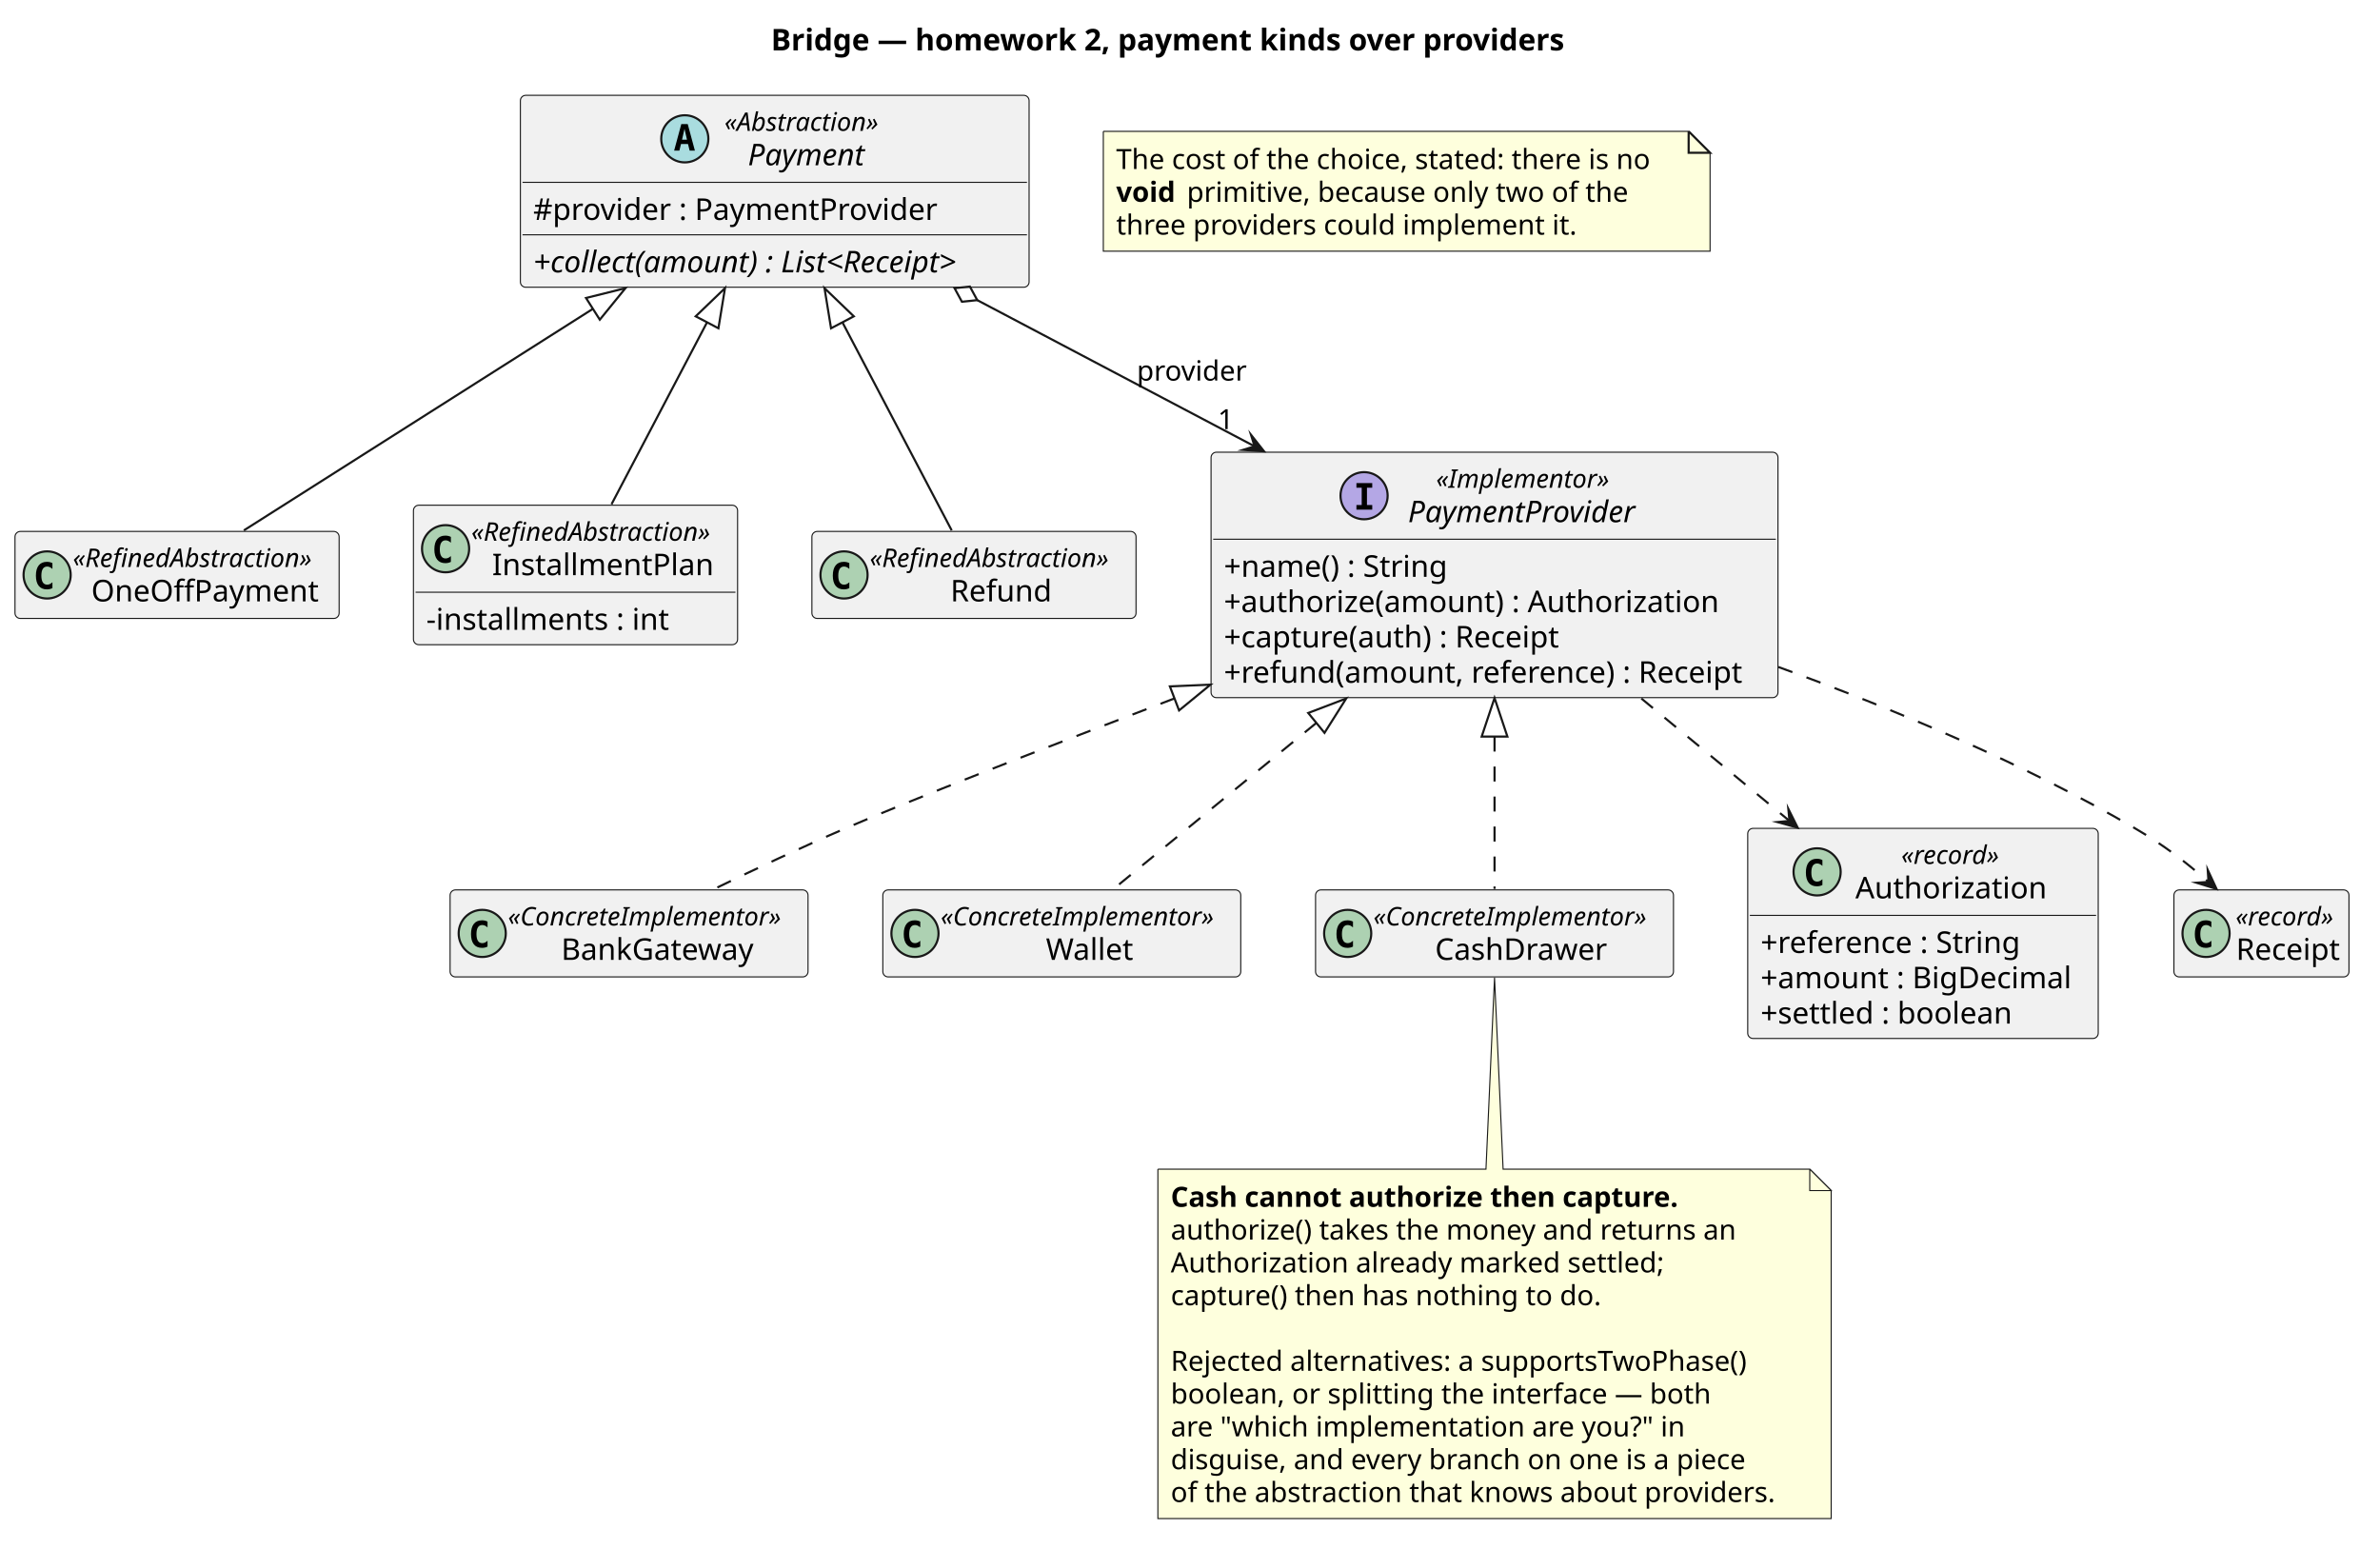
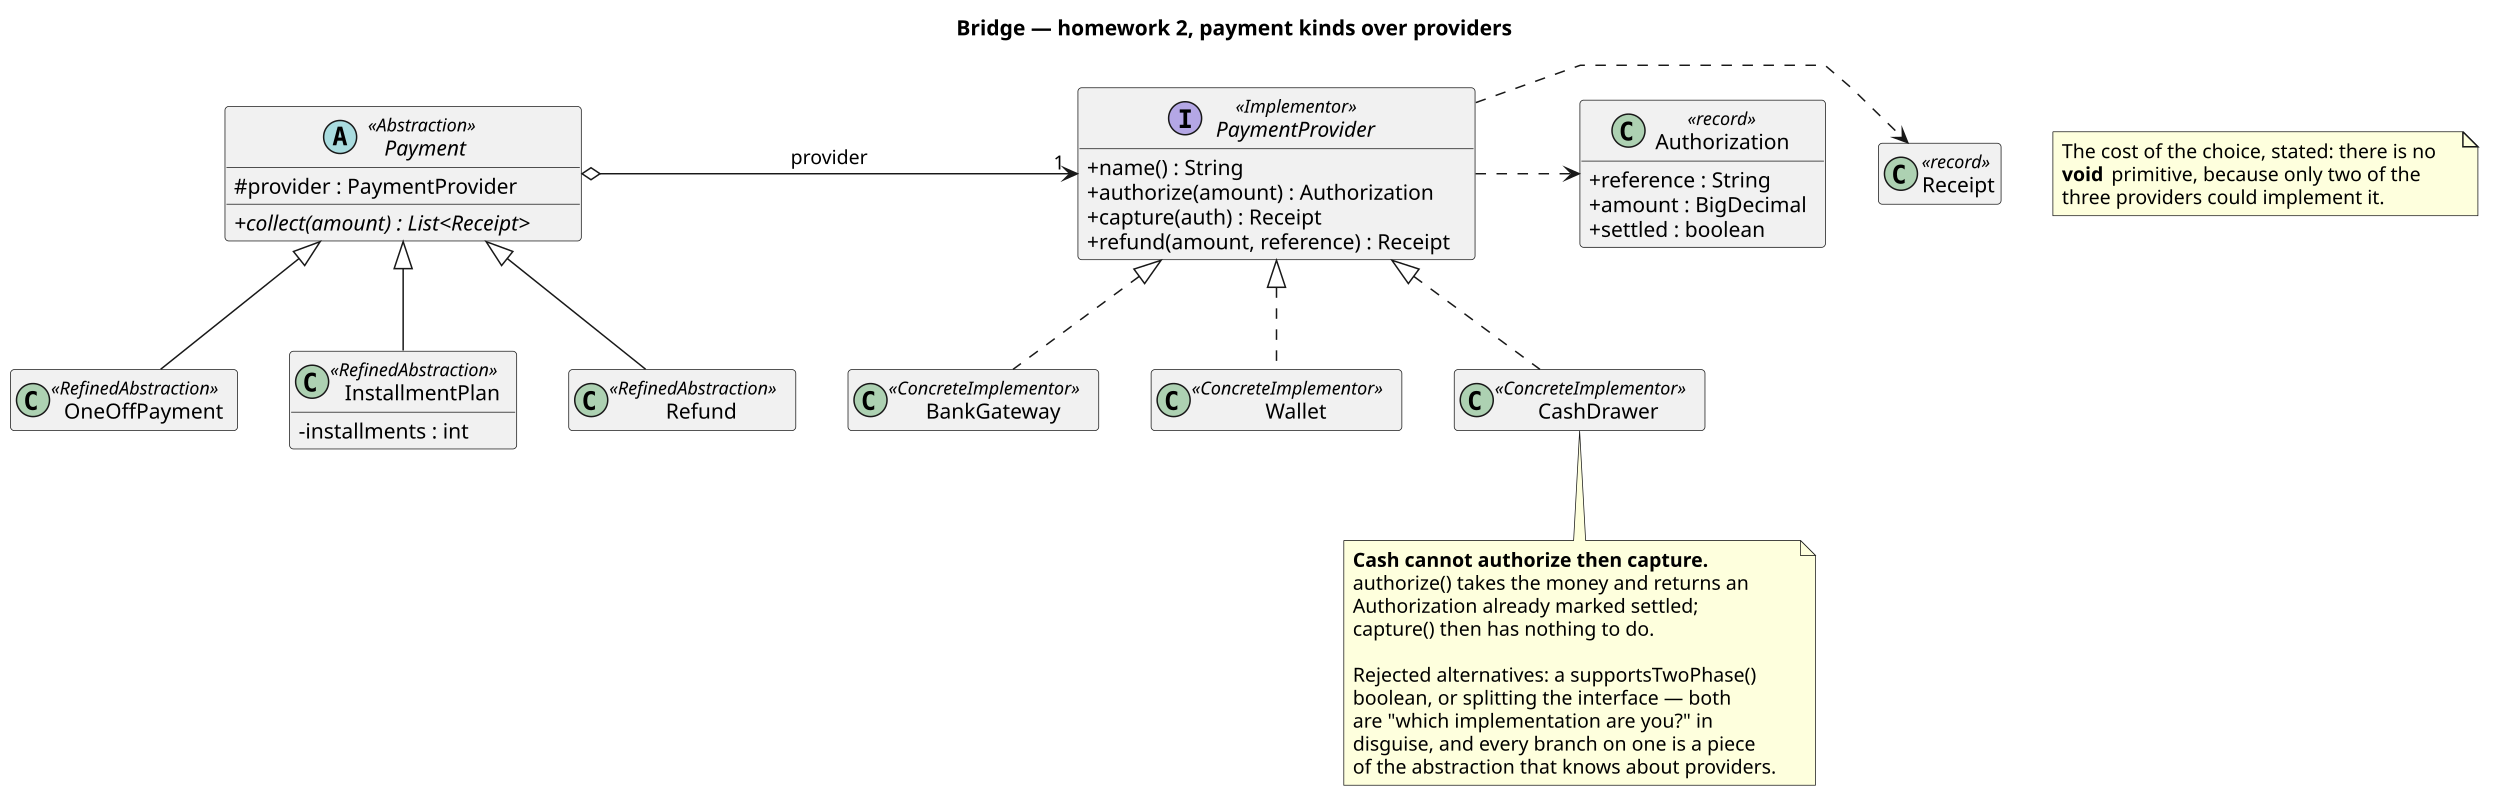
- <svg xmlns="http://www.w3.org/2000/svg" contentStyleType="text/css" data-diagram-type="CLASS" height="723px" preserveAspectRatio="none" style="width:1111px;height:723px;background:#FFFFFF;" version="1.1" viewBox="0 0 1111 723" width="1111px" zoomAndPan="magnify">
+ <svg xmlns="http://www.w3.org/2000/svg" contentStyleType="text/css" data-diagram-type="CLASS" height="538px" preserveAspectRatio="none" style="width:1666px;height:538px;background:#FFFFFF;" version="1.1" viewBox="0 0 1666 538" width="1666px" zoomAndPan="magnify">
  <defs />
  <g>
-     <g class="title" data-source-line="3">
-       <text fill="#000000" font-family="sans-serif" font-size="14" font-weight="700" lengthAdjust="spacing" textLength="384.733" x="359.892" y="23.535">Bridge — homework 2, payment kinds over providers</text>
+     <g class="title" data-source-line="4">
+       <text fill="#000000" font-family="sans-serif" font-size="14" font-weight="700" lengthAdjust="spacing" textLength="384.733" x="637.27" y="23.535">Bridge — homework 2, payment kinds over providers</text>
    </g>
-     <g class="entity" data-qualified-name="Payment" data-source-line="6" id="ent0001">
-       <rect fill="#F1F1F1" height="89.598" rx="2.5" ry="2.5" style="stroke:#181818;stroke-width:0.5;" width="237.47" x="242.92" y="44.488" />
-       <ellipse cx="319.67" cy="64.799" fill="#A9DCDF" rx="11" ry="11" style="stroke:#181818;stroke-width:1;" />
-       <path d="M319.533,60.147 L318.379,65.219 L320.695,65.219 Z M318.039,57.906 L321.035,57.906 L324.38,70.299 L321.932,70.299 L321.168,67.236 L317.889,67.236 L317.142,70.299 L314.693,70.299 Z " fill="#000000" />
-       <text fill="#000000" font-family="sans-serif" font-size="12" font-style="italic" lengthAdjust="spacing" textLength="79.471" x="338.17" y="61.09">«Abstraction»</text>
-       <text fill="#000000" font-family="sans-serif" font-size="14" font-style="italic" lengthAdjust="spacing" textLength="57.579" x="349.115" y="77.156">Payment</text>
-       <line style="stroke:#181818;stroke-width:0.5;" x1="243.92" x2="479.39" y1="85.109" y2="85.109" />
-       <text fill="#000000" font-family="sans-serif" font-size="14" lengthAdjust="spacing" textLength="192.192" x="248.92" y="102.644">#provider : PaymentProvider</text>
-       <line style="stroke:#181818;stroke-width:0.5;" x1="243.92" x2="479.39" y1="109.598" y2="109.598" />
-       <text fill="#000000" font-family="sans-serif" font-size="14" font-style="italic" lengthAdjust="spacing" textLength="225.47" x="248.92" y="127.133">+collect(amount) : List&lt;Receipt&gt;</text>
+     <g class="entity" data-qualified-name="Payment" data-source-line="7" id="ent0001">
+       <rect fill="#F1F1F1" height="89.598" rx="2.5" ry="2.5" style="stroke:#181818;stroke-width:0.5;" width="237.47" x="149.92" y="70.978" />
+       <ellipse cx="226.669" cy="91.289" fill="#A9DCDF" rx="11" ry="11" style="stroke:#181818;stroke-width:1;" />
+       <path d="M226.533,86.637 L225.379,91.709 L227.695,91.709 Z M225.039,84.396 L228.035,84.396 L231.38,96.789 L228.932,96.789 L228.168,93.726 L224.889,93.726 L224.142,96.789 L221.693,96.789 Z " fill="#000000" />
+       <text fill="#000000" font-family="sans-serif" font-size="12" font-style="italic" lengthAdjust="spacing" textLength="79.471" x="245.169" y="87.58">«Abstraction»</text>
+       <text fill="#000000" font-family="sans-serif" font-size="14" font-style="italic" lengthAdjust="spacing" textLength="57.579" x="256.115" y="103.646">Payment</text>
+       <line style="stroke:#181818;stroke-width:0.5;" x1="150.92" x2="386.39" y1="111.599" y2="111.599" />
+       <text fill="#000000" font-family="sans-serif" font-size="14" lengthAdjust="spacing" textLength="192.192" x="155.92" y="129.135">#provider : PaymentProvider</text>
+       <line style="stroke:#181818;stroke-width:0.5;" x1="150.92" x2="386.39" y1="136.088" y2="136.088" />
+       <text fill="#000000" font-family="sans-serif" font-size="14" font-style="italic" lengthAdjust="spacing" textLength="225.47" x="155.92" y="153.623">+collect(amount) : List&lt;Receipt&gt;</text>
    </g>
-     <g class="entity" data-qualified-name="OneOffPayment" data-source-line="11" id="ent0002">
-       <rect fill="#F1F1F1" height="40.621" rx="2.5" ry="2.5" style="stroke:#181818;stroke-width:0.5;" width="151.31" x="7" y="248.058" />
-       <ellipse cx="22" cy="268.369" fill="#ADD1B2" rx="11" ry="11" style="stroke:#181818;stroke-width:1;" />
-       <path d="M24.473,274.512 Q23.892,274.811 23.253,274.96 Q22.614,275.11 21.908,275.11 Q19.401,275.11 18.081,273.458 Q16.762,271.806 16.762,268.685 Q16.762,265.555 18.081,263.904 Q19.401,262.252 21.908,262.252 Q22.614,262.252 23.261,262.401 Q23.909,262.55 24.473,262.849 L24.473,265.572 Q23.842,264.991 23.249,264.721 Q22.655,264.451 22.024,264.451 Q20.68,264.451 19.995,265.518 Q19.31,266.585 19.31,268.685 Q19.31,270.776 19.995,271.843 Q20.68,272.91 22.024,272.91 Q22.655,272.91 23.249,272.64 Q23.842,272.37 24.473,271.789 Z " fill="#000000" />
-       <text fill="#000000" font-family="sans-serif" font-size="12" font-style="italic" lengthAdjust="spacing" textLength="123.311" x="34" y="264.66">«RefinedAbstraction»</text>
-       <text fill="#000000" font-family="sans-serif" font-size="14" lengthAdjust="spacing" textLength="106.114" x="42.598" y="280.726">OneOffPayment</text>
+     <g class="entity" data-qualified-name="OneOffPayment" data-source-line="12" id="ent0002">
+       <rect fill="#F1F1F1" height="40.621" rx="2.5" ry="2.5" style="stroke:#181818;stroke-width:0.5;" width="151.31" x="7" y="246.308" />
+       <ellipse cx="22" cy="266.619" fill="#ADD1B2" rx="11" ry="11" style="stroke:#181818;stroke-width:1;" />
+       <path d="M24.473,272.762 Q23.892,273.061 23.253,273.21 Q22.614,273.36 21.908,273.36 Q19.401,273.36 18.081,271.708 Q16.762,270.056 16.762,266.935 Q16.762,263.805 18.081,262.154 Q19.401,260.502 21.908,260.502 Q22.614,260.502 23.261,260.651 Q23.909,260.8 24.473,261.099 L24.473,263.822 Q23.842,263.241 23.249,262.971 Q22.655,262.701 22.024,262.701 Q20.68,262.701 19.995,263.768 Q19.31,264.835 19.31,266.935 Q19.31,269.026 19.995,270.093 Q20.68,271.16 22.024,271.16 Q22.655,271.16 23.249,270.89 Q23.842,270.62 24.473,270.039 Z " fill="#000000" />
+       <text fill="#000000" font-family="sans-serif" font-size="12" font-style="italic" lengthAdjust="spacing" textLength="123.311" x="34" y="262.91">«RefinedAbstraction»</text>
+       <text fill="#000000" font-family="sans-serif" font-size="14" lengthAdjust="spacing" textLength="106.114" x="42.598" y="278.976">OneOffPayment</text>
    </g>
-     <g class="entity" data-qualified-name="InstallmentPlan" data-source-line="12" id="ent0003">
-       <rect fill="#F1F1F1" height="65.109" rx="2.5" ry="2.5" style="stroke:#181818;stroke-width:0.5;" width="151.31" x="193" y="235.818" />
-       <ellipse cx="208" cy="256.129" fill="#ADD1B2" rx="11" ry="11" style="stroke:#181818;stroke-width:1;" />
-       <path d="M210.473,262.272 Q209.892,262.571 209.253,262.72 Q208.614,262.87 207.908,262.87 Q205.401,262.87 204.082,261.218 Q202.762,259.566 202.762,256.445 Q202.762,253.315 204.082,251.663 Q205.401,250.012 207.908,250.012 Q208.614,250.012 209.261,250.161 Q209.909,250.31 210.473,250.609 L210.473,253.332 Q209.842,252.751 209.249,252.481 Q208.655,252.211 208.024,252.211 Q206.68,252.211 205.995,253.278 Q205.31,254.345 205.31,256.445 Q205.31,258.536 205.995,259.603 Q206.68,260.67 208.024,260.67 Q208.655,260.67 209.249,260.4 Q209.842,260.13 210.473,259.549 Z " fill="#000000" />
-       <text fill="#000000" font-family="sans-serif" font-size="12" font-style="italic" lengthAdjust="spacing" textLength="123.311" x="220" y="252.42">«RefinedAbstraction»</text>
-       <text fill="#000000" font-family="sans-serif" font-size="14" lengthAdjust="spacing" textLength="103.92" x="229.695" y="268.486">InstallmentPlan</text>
-       <line style="stroke:#181818;stroke-width:0.5;" x1="194" x2="343.31" y1="276.439" y2="276.439" />
-       <text fill="#000000" font-family="sans-serif" font-size="14" lengthAdjust="spacing" textLength="122.227" x="199" y="293.974">-installments : int</text>
+     <g class="entity" data-qualified-name="InstallmentPlan" data-source-line="13" id="ent0003">
+       <rect fill="#F1F1F1" height="65.109" rx="2.5" ry="2.5" style="stroke:#181818;stroke-width:0.5;" width="151.31" x="193" y="234.068" />
+       <ellipse cx="208" cy="254.379" fill="#ADD1B2" rx="11" ry="11" style="stroke:#181818;stroke-width:1;" />
+       <path d="M210.473,260.522 Q209.892,260.821 209.253,260.97 Q208.614,261.12 207.908,261.12 Q205.401,261.12 204.082,259.468 Q202.762,257.816 202.762,254.695 Q202.762,251.565 204.082,249.913 Q205.401,248.262 207.908,248.262 Q208.614,248.262 209.261,248.411 Q209.909,248.56 210.473,248.859 L210.473,251.582 Q209.842,251.001 209.249,250.731 Q208.655,250.461 208.024,250.461 Q206.68,250.461 205.995,251.528 Q205.31,252.595 205.31,254.695 Q205.31,256.786 205.995,257.853 Q206.68,258.92 208.024,258.92 Q208.655,258.92 209.249,258.65 Q209.842,258.38 210.473,257.799 Z " fill="#000000" />
+       <text fill="#000000" font-family="sans-serif" font-size="12" font-style="italic" lengthAdjust="spacing" textLength="123.311" x="220" y="250.67">«RefinedAbstraction»</text>
+       <text fill="#000000" font-family="sans-serif" font-size="14" lengthAdjust="spacing" textLength="103.92" x="229.695" y="266.736">InstallmentPlan</text>
+       <line style="stroke:#181818;stroke-width:0.5;" x1="194" x2="343.31" y1="274.689" y2="274.689" />
+       <text fill="#000000" font-family="sans-serif" font-size="14" lengthAdjust="spacing" textLength="122.227" x="199" y="292.224">-installments : int</text>
    </g>
-     <g class="entity" data-qualified-name="Refund" data-source-line="15" id="ent0004">
-       <rect fill="#F1F1F1" height="40.621" rx="2.5" ry="2.5" style="stroke:#181818;stroke-width:0.5;" width="151.31" x="379" y="248.058" />
-       <ellipse cx="394" cy="268.369" fill="#ADD1B2" rx="11" ry="11" style="stroke:#181818;stroke-width:1;" />
-       <path d="M396.473,274.512 Q395.892,274.811 395.253,274.96 Q394.614,275.11 393.908,275.11 Q391.401,275.11 390.082,273.458 Q388.762,271.806 388.762,268.685 Q388.762,265.555 390.082,263.904 Q391.401,262.252 393.908,262.252 Q394.614,262.252 395.261,262.401 Q395.909,262.55 396.473,262.849 L396.473,265.572 Q395.842,264.991 395.249,264.721 Q394.655,264.451 394.024,264.451 Q392.68,264.451 391.995,265.518 Q391.31,266.585 391.31,268.685 Q391.31,270.776 391.995,271.843 Q392.68,272.91 394.024,272.91 Q394.655,272.91 395.249,272.64 Q395.842,272.37 396.473,271.789 Z " fill="#000000" />
-       <text fill="#000000" font-family="sans-serif" font-size="12" font-style="italic" lengthAdjust="spacing" textLength="123.311" x="406" y="264.66">«RefinedAbstraction»</text>
-       <text fill="#000000" font-family="sans-serif" font-size="14" lengthAdjust="spacing" textLength="47.988" x="443.661" y="280.726">Refund</text>
+     <g class="entity" data-qualified-name="Refund" data-source-line="16" id="ent0004">
+       <rect fill="#F1F1F1" height="40.621" rx="2.5" ry="2.5" style="stroke:#181818;stroke-width:0.5;" width="151.31" x="379" y="246.308" />
+       <ellipse cx="394" cy="266.619" fill="#ADD1B2" rx="11" ry="11" style="stroke:#181818;stroke-width:1;" />
+       <path d="M396.473,272.762 Q395.892,273.061 395.253,273.21 Q394.614,273.36 393.908,273.36 Q391.401,273.36 390.082,271.708 Q388.762,270.056 388.762,266.935 Q388.762,263.805 390.082,262.154 Q391.401,260.502 393.908,260.502 Q394.614,260.502 395.261,260.651 Q395.909,260.8 396.473,261.099 L396.473,263.822 Q395.842,263.241 395.249,262.971 Q394.655,262.701 394.024,262.701 Q392.68,262.701 391.995,263.768 Q391.31,264.835 391.31,266.935 Q391.31,269.026 391.995,270.093 Q392.68,271.16 394.024,271.16 Q394.655,271.16 395.249,270.89 Q395.842,270.62 396.473,270.039 Z " fill="#000000" />
+       <text fill="#000000" font-family="sans-serif" font-size="12" font-style="italic" lengthAdjust="spacing" textLength="123.311" x="406" y="262.91">«RefinedAbstraction»</text>
+       <text fill="#000000" font-family="sans-serif" font-size="14" lengthAdjust="spacing" textLength="47.988" x="443.661" y="278.976">Refund</text>
    </g>
-     <g class="entity" data-qualified-name="PaymentProvider" data-source-line="17" id="ent0005">
-       <rect fill="#F1F1F1" height="114.574" rx="2.5" ry="2.5" style="stroke:#181818;stroke-width:0.5;" width="264.643" x="565.33" y="211.078" />
-       <ellipse cx="636.762" cy="231.389" fill="#B4A7E5" rx="11" ry="11" style="stroke:#181818;stroke-width:1;" />
-       <path d="M633.19,227.654 L633.19,225.496 L640.569,225.496 L640.569,227.654 L638.104,227.654 L638.104,235.731 L640.569,235.731 L640.569,237.889 L633.19,237.889 L633.19,235.731 L635.655,235.731 L635.655,227.654 Z " fill="#000000" />
-       <text fill="#000000" font-family="sans-serif" font-size="12" font-style="italic" lengthAdjust="spacing" textLength="87.047" x="670.378" y="227.68">«Implementor»</text>
-       <text fill="#000000" font-family="sans-serif" font-size="14" font-style="italic" lengthAdjust="spacing" textLength="113.278" x="657.262" y="243.746">PaymentProvider</text>
-       <line style="stroke:#181818;stroke-width:0.5;" x1="566.33" x2="828.973" y1="251.699" y2="251.699" />
-       <text fill="#000000" font-family="sans-serif" font-size="14" lengthAdjust="spacing" textLength="110.783" x="571.33" y="269.235">+name() : String</text>
-       <text fill="#000000" font-family="sans-serif" font-size="14" lengthAdjust="spacing" textLength="243.059" x="571.33" y="285.723">+authorize(amount) : Authorization</text>
-       <text fill="#000000" font-family="sans-serif" font-size="14" lengthAdjust="spacing" textLength="164.753" x="571.33" y="302.211">+capture(auth) : Receipt</text>
-       <text fill="#000000" font-family="sans-serif" font-size="14" lengthAdjust="spacing" textLength="252.643" x="571.33" y="318.699">+refund(amount, reference) : Receipt</text>
+     <g class="entity" data-qualified-name="PaymentProvider" data-source-line="18" id="ent0005">
+       <rect fill="#F1F1F1" height="114.574" rx="2.5" ry="2.5" style="stroke:#181818;stroke-width:0.5;" width="264.643" x="718.33" y="58.488" />
+       <ellipse cx="789.762" cy="78.799" fill="#B4A7E5" rx="11" ry="11" style="stroke:#181818;stroke-width:1;" />
+       <path d="M786.19,75.064 L786.19,72.906 L793.569,72.906 L793.569,75.064 L791.104,75.064 L791.104,83.141 L793.569,83.141 L793.569,85.299 L786.19,85.299 L786.19,83.141 L788.655,83.141 L788.655,75.064 Z " fill="#000000" />
+       <text fill="#000000" font-family="sans-serif" font-size="12" font-style="italic" lengthAdjust="spacing" textLength="87.047" x="823.378" y="75.09">«Implementor»</text>
+       <text fill="#000000" font-family="sans-serif" font-size="14" font-style="italic" lengthAdjust="spacing" textLength="113.278" x="810.262" y="91.156">PaymentProvider</text>
+       <line style="stroke:#181818;stroke-width:0.5;" x1="719.33" x2="981.973" y1="99.109" y2="99.109" />
+       <text fill="#000000" font-family="sans-serif" font-size="14" lengthAdjust="spacing" textLength="110.783" x="724.33" y="116.644">+name() : String</text>
+       <text fill="#000000" font-family="sans-serif" font-size="14" lengthAdjust="spacing" textLength="243.059" x="724.33" y="133.133">+authorize(amount) : Authorization</text>
+       <text fill="#000000" font-family="sans-serif" font-size="14" lengthAdjust="spacing" textLength="164.753" x="724.33" y="149.621">+capture(auth) : Receipt</text>
+       <text fill="#000000" font-family="sans-serif" font-size="14" lengthAdjust="spacing" textLength="252.643" x="724.33" y="166.109">+refund(amount, reference) : Receipt</text>
    </g>
-     <g class="entity" data-qualified-name="BankGateway" data-source-line="24" id="ent0006">
-       <rect fill="#F1F1F1" height="40.621" rx="2.5" ry="2.5" style="stroke:#181818;stroke-width:0.5;" width="167.084" x="210.11" y="415.388" />
-       <ellipse cx="225.11" cy="435.699" fill="#ADD1B2" rx="11" ry="11" style="stroke:#181818;stroke-width:1;" />
-       <path d="M227.583,441.842 Q227.002,442.141 226.363,442.29 Q225.724,442.44 225.018,442.44 Q222.511,442.44 221.191,440.788 Q219.872,439.136 219.872,436.015 Q219.872,432.885 221.191,431.233 Q222.511,429.582 225.018,429.582 Q225.724,429.582 226.371,429.731 Q227.019,429.88 227.583,430.179 L227.583,432.902 Q226.952,432.321 226.359,432.051 Q225.765,431.781 225.134,431.781 Q223.79,431.781 223.105,432.848 Q222.42,433.915 222.42,436.015 Q222.42,438.106 223.105,439.173 Q223.79,440.24 225.134,440.24 Q225.765,440.24 226.359,439.97 Q226.952,439.7 227.583,439.119 Z " fill="#000000" />
-       <text fill="#000000" font-family="sans-serif" font-size="12" font-style="italic" lengthAdjust="spacing" textLength="139.084" x="237.11" y="431.99">«ConcreteImplementor»</text>
-       <text fill="#000000" font-family="sans-serif" font-size="14" lengthAdjust="spacing" textLength="89.373" x="261.966" y="448.056">BankGateway</text>
+     <g class="entity" data-qualified-name="BankGateway" data-source-line="25" id="ent0006">
+       <rect fill="#F1F1F1" height="40.621" rx="2.5" ry="2.5" style="stroke:#181818;stroke-width:0.5;" width="167.084" x="565.11" y="246.308" />
+       <ellipse cx="580.11" cy="266.619" fill="#ADD1B2" rx="11" ry="11" style="stroke:#181818;stroke-width:1;" />
+       <path d="M582.583,272.762 Q582.002,273.061 581.363,273.21 Q580.724,273.36 580.018,273.36 Q577.511,273.36 576.192,271.708 Q574.872,270.056 574.872,266.935 Q574.872,263.805 576.192,262.154 Q577.511,260.502 580.018,260.502 Q580.724,260.502 581.371,260.651 Q582.019,260.8 582.583,261.099 L582.583,263.822 Q581.952,263.241 581.359,262.971 Q580.765,262.701 580.134,262.701 Q578.79,262.701 578.105,263.768 Q577.42,264.835 577.42,266.935 Q577.42,269.026 578.105,270.093 Q578.79,271.16 580.134,271.16 Q580.765,271.16 581.359,270.89 Q581.952,270.62 582.583,270.039 Z " fill="#000000" />
+       <text fill="#000000" font-family="sans-serif" font-size="12" font-style="italic" lengthAdjust="spacing" textLength="139.084" x="592.11" y="262.91">«ConcreteImplementor»</text>
+       <text fill="#000000" font-family="sans-serif" font-size="14" lengthAdjust="spacing" textLength="89.373" x="616.966" y="278.976">BankGateway</text>
    </g>
-     <g class="entity" data-qualified-name="Wallet" data-source-line="25" id="ent0007">
-       <rect fill="#F1F1F1" height="40.621" rx="2.5" ry="2.5" style="stroke:#181818;stroke-width:0.5;" width="167.084" x="412.11" y="415.388" />
-       <ellipse cx="427.11" cy="435.699" fill="#ADD1B2" rx="11" ry="11" style="stroke:#181818;stroke-width:1;" />
-       <path d="M429.583,441.842 Q429.002,442.141 428.363,442.29 Q427.724,442.44 427.018,442.44 Q424.511,442.44 423.192,440.788 Q421.872,439.136 421.872,436.015 Q421.872,432.885 423.192,431.233 Q424.511,429.582 427.018,429.582 Q427.724,429.582 428.371,429.731 Q429.019,429.88 429.583,430.179 L429.583,432.902 Q428.952,432.321 428.359,432.051 Q427.765,431.781 427.134,431.781 Q425.79,431.781 425.105,432.848 Q424.42,433.915 424.42,436.015 Q424.42,438.106 425.105,439.173 Q425.79,440.24 427.134,440.24 Q427.765,440.24 428.359,439.97 Q428.952,439.7 429.583,439.119 Z " fill="#000000" />
-       <text fill="#000000" font-family="sans-serif" font-size="12" font-style="italic" lengthAdjust="spacing" textLength="139.084" x="439.11" y="431.99">«ConcreteImplementor»</text>
-       <text fill="#000000" font-family="sans-serif" font-size="14" lengthAdjust="spacing" textLength="40.838" x="488.233" y="448.056">Wallet</text>
+     <g class="entity" data-qualified-name="Wallet" data-source-line="26" id="ent0007">
+       <rect fill="#F1F1F1" height="40.621" rx="2.5" ry="2.5" style="stroke:#181818;stroke-width:0.5;" width="167.084" x="767.11" y="246.308" />
+       <ellipse cx="782.11" cy="266.619" fill="#ADD1B2" rx="11" ry="11" style="stroke:#181818;stroke-width:1;" />
+       <path d="M784.583,272.762 Q784.002,273.061 783.363,273.21 Q782.724,273.36 782.018,273.36 Q779.511,273.36 778.192,271.708 Q776.872,270.056 776.872,266.935 Q776.872,263.805 778.192,262.154 Q779.511,260.502 782.018,260.502 Q782.724,260.502 783.371,260.651 Q784.019,260.8 784.583,261.099 L784.583,263.822 Q783.952,263.241 783.359,262.971 Q782.765,262.701 782.134,262.701 Q780.79,262.701 780.105,263.768 Q779.42,264.835 779.42,266.935 Q779.42,269.026 780.105,270.093 Q780.79,271.16 782.134,271.16 Q782.765,271.16 783.359,270.89 Q783.952,270.62 784.583,270.039 Z " fill="#000000" />
+       <text fill="#000000" font-family="sans-serif" font-size="12" font-style="italic" lengthAdjust="spacing" textLength="139.084" x="794.11" y="262.91">«ConcreteImplementor»</text>
+       <text fill="#000000" font-family="sans-serif" font-size="14" lengthAdjust="spacing" textLength="40.838" x="843.233" y="278.976">Wallet</text>
    </g>
-     <g class="entity" data-qualified-name="CashDrawer" data-source-line="26" id="ent0008">
-       <rect fill="#F1F1F1" height="40.621" rx="2.5" ry="2.5" style="stroke:#181818;stroke-width:0.5;" width="167.084" x="614.11" y="415.388" />
-       <ellipse cx="629.11" cy="435.699" fill="#ADD1B2" rx="11" ry="11" style="stroke:#181818;stroke-width:1;" />
-       <path d="M631.583,441.842 Q631.002,442.141 630.363,442.29 Q629.724,442.44 629.018,442.44 Q626.511,442.44 625.192,440.788 Q623.872,439.136 623.872,436.015 Q623.872,432.885 625.192,431.233 Q626.511,429.582 629.018,429.582 Q629.724,429.582 630.371,429.731 Q631.019,429.88 631.583,430.179 L631.583,432.902 Q630.952,432.321 630.359,432.051 Q629.765,431.781 629.134,431.781 Q627.79,431.781 627.105,432.848 Q626.42,433.915 626.42,436.015 Q626.42,438.106 627.105,439.173 Q627.79,440.24 629.134,440.24 Q629.765,440.24 630.359,439.97 Q630.952,439.7 631.583,439.119 Z " fill="#000000" />
-       <text fill="#000000" font-family="sans-serif" font-size="12" font-style="italic" lengthAdjust="spacing" textLength="139.084" x="641.11" y="431.99">«ConcreteImplementor»</text>
-       <text fill="#000000" font-family="sans-serif" font-size="14" lengthAdjust="spacing" textLength="81.505" x="669.9" y="448.056">CashDrawer</text>
+     <g class="entity" data-qualified-name="CashDrawer" data-source-line="27" id="ent0008">
+       <rect fill="#F1F1F1" height="40.621" rx="2.5" ry="2.5" style="stroke:#181818;stroke-width:0.5;" width="167.084" x="969.11" y="246.308" />
+       <ellipse cx="984.11" cy="266.619" fill="#ADD1B2" rx="11" ry="11" style="stroke:#181818;stroke-width:1;" />
+       <path d="M986.583,272.762 Q986.002,273.061 985.363,273.21 Q984.724,273.36 984.018,273.36 Q981.511,273.36 980.192,271.708 Q978.872,270.056 978.872,266.935 Q978.872,263.805 980.192,262.154 Q981.511,260.502 984.018,260.502 Q984.724,260.502 985.371,260.651 Q986.019,260.8 986.583,261.099 L986.583,263.822 Q985.952,263.241 985.359,262.971 Q984.765,262.701 984.134,262.701 Q982.79,262.701 982.105,263.768 Q981.42,264.835 981.42,266.935 Q981.42,269.026 982.105,270.093 Q982.79,271.16 984.134,271.16 Q984.765,271.16 985.359,270.89 Q985.952,270.62 986.583,270.039 Z " fill="#000000" />
+       <text fill="#000000" font-family="sans-serif" font-size="12" font-style="italic" lengthAdjust="spacing" textLength="139.084" x="996.11" y="262.91">«ConcreteImplementor»</text>
+       <text fill="#000000" font-family="sans-serif" font-size="14" lengthAdjust="spacing" textLength="81.505" x="1024.9" y="278.976">CashDrawer</text>
    </g>
-     <g class="entity" data-qualified-name="Authorization" data-source-line="28" id="ent0009">
-       <rect fill="#F1F1F1" height="98.086" rx="2.5" ry="2.5" style="stroke:#181818;stroke-width:0.5;" width="163.614" x="815.85" y="386.658" />
-       <ellipse cx="848.237" cy="406.969" fill="#ADD1B2" rx="11" ry="11" style="stroke:#181818;stroke-width:1;" />
-       <path d="M850.711,413.112 Q850.13,413.411 849.49,413.56 Q848.851,413.71 848.146,413.71 Q845.639,413.71 844.319,412.058 Q842.999,410.406 842.999,407.285 Q842.999,404.155 844.319,402.503 Q845.639,400.852 848.146,400.852 Q848.851,400.852 849.499,401.001 Q850.146,401.151 850.711,401.449 L850.711,404.172 Q850.08,403.591 849.486,403.321 Q848.893,403.051 848.262,403.051 Q846.917,403.051 846.232,404.118 Q845.548,405.185 845.548,407.285 Q845.548,409.377 846.232,410.443 Q846.917,411.51 848.262,411.51 Q848.893,411.51 849.486,411.24 Q850.08,410.97 850.711,410.389 Z " fill="#000000" />
-       <text fill="#000000" font-family="sans-serif" font-size="12" font-style="italic" lengthAdjust="spacing" textLength="50.15" x="887.514" y="403.26">«record»</text>
-       <text fill="#000000" font-family="sans-serif" font-size="14" lengthAdjust="spacing" textLength="92.976" x="866.101" y="419.326">Authorization</text>
-       <line style="stroke:#181818;stroke-width:0.5;" x1="816.85" x2="978.464" y1="427.279" y2="427.279" />
-       <text fill="#000000" font-family="sans-serif" font-size="14" lengthAdjust="spacing" textLength="128.051" x="821.85" y="444.815">+reference : String</text>
-       <text fill="#000000" font-family="sans-serif" font-size="14" lengthAdjust="spacing" textLength="151.614" x="821.85" y="461.303">+amount : BigDecimal</text>
-       <text fill="#000000" font-family="sans-serif" font-size="14" lengthAdjust="spacing" textLength="124.763" x="821.85" y="477.791">+settled : boolean</text>
+     <g class="entity" data-qualified-name="Authorization" data-source-line="29" id="ent0009">
+       <rect fill="#F1F1F1" height="98.086" rx="2.5" ry="2.5" style="stroke:#181818;stroke-width:0.5;" width="163.614" x="1052.85" y="66.738" />
+       <ellipse cx="1085.237" cy="87.049" fill="#ADD1B2" rx="11" ry="11" style="stroke:#181818;stroke-width:1;" />
+       <path d="M1087.71,93.192 Q1087.13,93.491 1086.49,93.64 Q1085.851,93.79 1085.146,93.79 Q1082.639,93.79 1081.319,92.138 Q1079.999,90.486 1079.999,87.365 Q1079.999,84.235 1081.319,82.584 Q1082.639,80.932 1085.146,80.932 Q1085.851,80.932 1086.499,81.081 Q1087.146,81.231 1087.71,81.529 L1087.71,84.252 Q1087.08,83.671 1086.486,83.401 Q1085.893,83.131 1085.262,83.131 Q1083.917,83.131 1083.232,84.198 Q1082.547,85.265 1082.547,87.365 Q1082.547,89.457 1083.232,90.523 Q1083.917,91.59 1085.262,91.59 Q1085.893,91.59 1086.486,91.32 Q1087.08,91.05 1087.71,90.469 Z " fill="#000000" />
+       <text fill="#000000" font-family="sans-serif" font-size="12" font-style="italic" lengthAdjust="spacing" textLength="50.15" x="1124.514" y="83.34">«record»</text>
+       <text fill="#000000" font-family="sans-serif" font-size="14" lengthAdjust="spacing" textLength="92.976" x="1103.101" y="99.406">Authorization</text>
+       <line style="stroke:#181818;stroke-width:0.5;" x1="1053.85" x2="1215.464" y1="107.359" y2="107.359" />
+       <text fill="#000000" font-family="sans-serif" font-size="14" lengthAdjust="spacing" textLength="128.051" x="1058.85" y="124.894">+reference : String</text>
+       <text fill="#000000" font-family="sans-serif" font-size="14" lengthAdjust="spacing" textLength="151.614" x="1058.85" y="141.383">+amount : BigDecimal</text>
+       <text fill="#000000" font-family="sans-serif" font-size="14" lengthAdjust="spacing" textLength="124.763" x="1058.85" y="157.871">+settled : boolean</text>
    </g>
-     <g class="entity" data-qualified-name="Receipt" data-source-line="33" id="ent0010">
-       <rect fill="#F1F1F1" height="40.621" rx="2.5" ry="2.5" style="stroke:#181818;stroke-width:0.5;" width="81.718" x="1014.8" y="415.388" />
-       <ellipse cx="1029.8" cy="435.699" fill="#ADD1B2" rx="11" ry="11" style="stroke:#181818;stroke-width:1;" />
-       <path d="M1032.273,441.842 Q1031.692,442.141 1031.053,442.29 Q1030.414,442.44 1029.708,442.44 Q1027.201,442.44 1025.881,440.788 Q1024.562,439.136 1024.562,436.015 Q1024.562,432.885 1025.881,431.233 Q1027.201,429.582 1029.708,429.582 Q1030.414,429.582 1031.061,429.731 Q1031.709,429.88 1032.273,430.179 L1032.273,432.902 Q1031.642,432.321 1031.049,432.051 Q1030.455,431.781 1029.824,431.781 Q1028.48,431.781 1027.795,432.848 Q1027.11,433.915 1027.11,436.015 Q1027.11,438.106 1027.795,439.173 Q1028.48,440.24 1029.824,440.24 Q1030.455,440.24 1031.049,439.97 Q1031.642,439.7 1032.273,439.119 Z " fill="#000000" />
-       <text fill="#000000" font-family="sans-serif" font-size="12" font-style="italic" lengthAdjust="spacing" textLength="50.15" x="1043.584" y="431.99">«record»</text>
-       <text fill="#000000" font-family="sans-serif" font-size="14" lengthAdjust="spacing" textLength="49.718" x="1043.8" y="448.056">Receipt</text>
+     <g class="entity" data-qualified-name="Receipt" data-source-line="34" id="ent0010">
+       <rect fill="#F1F1F1" height="40.621" rx="2.5" ry="2.5" style="stroke:#181818;stroke-width:0.5;" width="81.718" x="1251.8" y="95.468" />
+       <ellipse cx="1266.8" cy="115.779" fill="#ADD1B2" rx="11" ry="11" style="stroke:#181818;stroke-width:1;" />
+       <path d="M1269.273,121.922 Q1268.692,122.221 1268.053,122.37 Q1267.414,122.52 1266.708,122.52 Q1264.201,122.52 1262.881,120.868 Q1261.562,119.216 1261.562,116.095 Q1261.562,112.965 1262.881,111.314 Q1264.201,109.662 1266.708,109.662 Q1267.414,109.662 1268.061,109.811 Q1268.709,109.96 1269.273,110.259 L1269.273,112.982 Q1268.642,112.401 1268.049,112.131 Q1267.455,111.861 1266.824,111.861 Q1265.48,111.861 1264.795,112.928 Q1264.11,113.995 1264.11,116.095 Q1264.11,118.186 1264.795,119.253 Q1265.48,120.32 1266.824,120.32 Q1267.455,120.32 1268.049,120.05 Q1268.642,119.78 1269.273,119.199 Z " fill="#000000" />
+       <text fill="#000000" font-family="sans-serif" font-size="12" font-style="italic" lengthAdjust="spacing" textLength="50.15" x="1280.584" y="112.07">«record»</text>
+       <text fill="#000000" font-family="sans-serif" font-size="14" lengthAdjust="spacing" textLength="49.718" x="1280.8" y="128.136">Receipt</text>
    </g>
-     <g class="entity" data-qualified-name="GMN20" data-source-line="46" id="ent0021">
-       <path d="M540.51,545.738 L540.51,708.844 A0,0 0 0 0 540.51,708.844 L854.81,708.844 A0,0 0 0 0 854.81,708.844 L854.81,555.738 L844.81,545.738 L701.66,545.738 L697.66,456.278 L693.66,545.738 L540.51,545.738 A0,0 0 0 0 540.51,545.738" fill="#FEFFDD" style="stroke:#181818;stroke-width:0.5;" />
-       <path d="M844.81,545.738 L844.81,555.738 L854.81,555.738 L844.81,545.738" fill="#FEFFDD" style="stroke:#181818;stroke-width:0.5;" />
-       <text fill="#000000" font-family="sans-serif" font-size="13" font-weight="700" lengthAdjust="spacing" textLength="242.544" x="546.51" y="563.307">Cash cannot authorize then capture.</text>
-       <text fill="#000000" font-family="sans-serif" font-size="13" lengthAdjust="spacing" textLength="273.159" x="546.51" y="578.617">authorize() takes the money and returns an</text>
-       <text fill="#000000" font-family="sans-serif" font-size="13" lengthAdjust="spacing" textLength="238.875" x="546.51" y="593.928">Authorization already marked settled;</text>
-       <text fill="#000000" font-family="sans-serif" font-size="13" lengthAdjust="spacing" textLength="208.692" x="546.51" y="609.238">capture() then has nothing to do.</text>
-       <text fill="#000000" font-family="sans-serif" font-size="13" lengthAdjust="spacing" textLength="4.113" x="546.51" y="624.549"> </text>
-       <text fill="#000000" font-family="sans-serif" font-size="13" lengthAdjust="spacing" textLength="276.897" x="546.51" y="639.859">Rejected alternatives: a supportsTwoPhase()</text>
-       <text fill="#000000" font-family="sans-serif" font-size="13" lengthAdjust="spacing" textLength="261.86" x="546.51" y="655.17">boolean, or splitting the interface — both</text>
-       <text fill="#000000" font-family="sans-serif" font-size="13" lengthAdjust="spacing" textLength="245.724" x="546.51" y="670.481">are "which implementation are you?" in</text>
-       <text fill="#000000" font-family="sans-serif" font-size="13" lengthAdjust="spacing" textLength="279.614" x="546.51" y="685.791">disguise, and every branch on one is a piece</text>
-       <text fill="#000000" font-family="sans-serif" font-size="13" lengthAdjust="spacing" textLength="293.3" x="546.51" y="701.102">of the abstraction that knows about providers.</text>
+     <g class="entity" data-qualified-name="GMN17" data-source-line="44" id="ent0018">
+       <path d="M895.51,360.168 L895.51,523.274 A0,0 0 0 0 895.51,523.274 L1209.81,523.274 A0,0 0 0 0 1209.81,523.274 L1209.81,370.168 L1199.81,360.168 L1056.66,360.168 L1052.66,287.138 L1048.66,360.168 L895.51,360.168 A0,0 0 0 0 895.51,360.168" fill="#FEFFDD" style="stroke:#181818;stroke-width:0.5;" />
+       <path d="M1199.81,360.168 L1199.81,370.168 L1209.81,370.168 L1199.81,360.168" fill="#FEFFDD" style="stroke:#181818;stroke-width:0.5;" />
+       <text fill="#000000" font-family="sans-serif" font-size="13" font-weight="700" lengthAdjust="spacing" textLength="242.544" x="901.51" y="377.737">Cash cannot authorize then capture.</text>
+       <text fill="#000000" font-family="sans-serif" font-size="13" lengthAdjust="spacing" textLength="273.159" x="901.51" y="393.047">authorize() takes the money and returns an</text>
+       <text fill="#000000" font-family="sans-serif" font-size="13" lengthAdjust="spacing" textLength="238.875" x="901.51" y="408.358">Authorization already marked settled;</text>
+       <text fill="#000000" font-family="sans-serif" font-size="13" lengthAdjust="spacing" textLength="208.692" x="901.51" y="423.668">capture() then has nothing to do.</text>
+       <text fill="#000000" font-family="sans-serif" font-size="13" lengthAdjust="spacing" textLength="4.113" x="901.51" y="438.979"> </text>
+       <text fill="#000000" font-family="sans-serif" font-size="13" lengthAdjust="spacing" textLength="276.897" x="901.51" y="454.289">Rejected alternatives: a supportsTwoPhase()</text>
+       <text fill="#000000" font-family="sans-serif" font-size="13" lengthAdjust="spacing" textLength="261.86" x="901.51" y="469.6">boolean, or splitting the interface — both</text>
+       <text fill="#000000" font-family="sans-serif" font-size="13" lengthAdjust="spacing" textLength="245.724" x="901.51" y="484.911">are "which implementation are you?" in</text>
+       <text fill="#000000" font-family="sans-serif" font-size="13" lengthAdjust="spacing" textLength="279.614" x="901.51" y="500.221">disguise, and every branch on one is a piece</text>
+       <text fill="#000000" font-family="sans-serif" font-size="13" lengthAdjust="spacing" textLength="293.3" x="901.51" y="515.532">of the abstraction that knows about providers.</text>
    </g>
-     <g class="entity" data-qualified-name="N1" data-source-line="59" id="ent0023">
-       <path d="M515.04,61.318 L515.04,117.25 L798.274,117.25 L798.274,71.318 L788.274,61.318 L515.04,61.318" fill="#FEFFDD" style="stroke:#181818;stroke-width:0.5;" />
-       <path d="M788.274,61.318 L788.274,71.318 L798.274,71.318 L788.274,61.318" fill="#FEFFDD" style="stroke:#181818;stroke-width:1;" />
-       <text fill="#000000" font-family="sans-serif" font-size="13" lengthAdjust="spacing" textLength="262.234" x="521.04" y="78.887">The cost of the choice, stated: there is no</text>
-       <text fill="#000000" font-family="sans-serif" font-size="13" font-weight="700" lengthAdjust="spacing" textLength="28.856" x="521.04" y="94.197">void</text>
-       <text fill="#000000" font-family="sans-serif" font-size="13" lengthAdjust="spacing" textLength="214.03" x="554.01" y="94.197">primitive, because only two of the</text>
-       <text fill="#000000" font-family="sans-serif" font-size="13" lengthAdjust="spacing" textLength="223.304" x="521.04" y="109.508">three providers could implement it.</text>
+     <g class="entity" data-qualified-name="N1" data-source-line="57" id="ent0020">
+       <path d="M1368.04,87.808 L1368.04,143.74 L1651.274,143.74 L1651.274,97.808 L1641.274,87.808 L1368.04,87.808" fill="#FEFFDD" style="stroke:#181818;stroke-width:0.5;" />
+       <path d="M1641.274,87.808 L1641.274,97.808 L1651.274,97.808 L1641.274,87.808" fill="#FEFFDD" style="stroke:#181818;stroke-width:1;" />
+       <text fill="#000000" font-family="sans-serif" font-size="13" lengthAdjust="spacing" textLength="262.234" x="1374.04" y="105.377">The cost of the choice, stated: there is no</text>
+       <text fill="#000000" font-family="sans-serif" font-size="13" font-weight="700" lengthAdjust="spacing" textLength="28.856" x="1374.04" y="120.687">void</text>
+       <text fill="#000000" font-family="sans-serif" font-size="13" lengthAdjust="spacing" textLength="214.03" x="1407.01" y="120.687">primitive, because only two of the</text>
+       <text fill="#000000" font-family="sans-serif" font-size="13" lengthAdjust="spacing" textLength="223.304" x="1374.04" y="135.998">three providers could implement it.</text>
    </g>
-     <g class="link" data-entity-1="ent0001" data-entity-2="ent0002" data-link-type="extension" data-source-line="35" id="lnk11">
-       <path codeLine="35" d="M276.774,144.156 C219.644,180.426 156.65,220.408 113.83,247.578" fill="none" id="Payment-backto-OneOffPayment" style="stroke:#181818;stroke-width:1;" />
-       <polygon fill="none" points="291.97,134.508,273.558,139.09,279.99,149.221,291.97,134.508" style="stroke:#181818;stroke-width:1;stroke-linejoin:miter;stroke-miterlimit:10;" />
+     <g class="link" data-entity-1="ent0001" data-entity-2="ent0002" data-link-type="extension" data-source-line="36" id="lnk11">
+       <path codeLine="36" d="M199.296,172.275 C163.956,200.555 133.94,224.578 107.06,246.088" fill="none" id="Payment-backto-OneOffPayment" style="stroke:#181818;stroke-width:1;" />
+       <polygon fill="none" points="213.35,161.028,195.547,167.59,203.045,176.959,213.35,161.028" style="stroke:#181818;stroke-width:1;stroke-linejoin:miter;stroke-miterlimit:10;" />
    </g>
-     <g class="link" data-entity-1="ent0001" data-entity-2="ent0003" data-link-type="extension" data-source-line="36" id="lnk12">
-       <path codeLine="36" d="M330.058,150.443 C313.589,181.793 300.26,207.198 285.46,235.378" fill="none" id="Payment-backto-InstallmentPlan" style="stroke:#181818;stroke-width:1;" />
-       <polygon fill="none" points="338.43,134.508,324.747,147.653,335.37,153.234,338.43,134.508" style="stroke:#181818;stroke-width:1;stroke-linejoin:miter;stroke-miterlimit:10;" />
+     <g class="link" data-entity-1="ent0001" data-entity-2="ent0003" data-link-type="extension" data-source-line="37" id="lnk12">
+       <path codeLine="37" d="M268.66,179.028 C268.66,202.338 268.66,212.398 268.66,233.588" fill="none" id="Payment-backto-InstallmentPlan" style="stroke:#181818;stroke-width:1;" />
+       <polygon fill="none" points="268.66,161.028,262.66,179.028,274.66,179.028,268.66,161.028" style="stroke:#181818;stroke-width:1;stroke-linejoin:miter;stroke-miterlimit:10;" />
    </g>
-     <g class="link" data-entity-1="ent0001" data-entity-2="ent0004" data-link-type="extension" data-source-line="37" id="lnk13">
-       <path codeLine="37" d="M393.25,150.444 C412.3,186.714 429.99,220.408 444.26,247.578" fill="none" id="Payment-backto-Refund" style="stroke:#181818;stroke-width:1;" />
-       <polygon fill="none" points="384.88,134.508,387.938,153.234,398.562,147.654,384.88,134.508" style="stroke:#181818;stroke-width:1;stroke-linejoin:miter;stroke-miterlimit:10;" />
+     <g class="link" data-entity-1="ent0001" data-entity-2="ent0004" data-link-type="extension" data-source-line="38" id="lnk13">
+       <path codeLine="38" d="M338.014,172.275 C373.354,200.555 403.38,224.578 430.25,246.088" fill="none" id="Payment-backto-Refund" style="stroke:#181818;stroke-width:1;" />
+       <polygon fill="none" points="323.96,161.028,334.265,176.959,341.763,167.59,323.96,161.028" style="stroke:#181818;stroke-width:1;stroke-linejoin:miter;stroke-miterlimit:10;" />
    </g>
-     <g class="link" data-entity-1="ent0001" data-entity-2="ent0005" data-link-type="aggregation" data-source-line="38" id="lnk14">
-       <path codeLine="38" d="M456.196,140.104 C499.926,163.154 538.867,183.677 585.637,208.327" fill="none" id="Payment-PaymentProvider" style="stroke:#181818;stroke-width:1;" />
-       <polygon fill="none" points="445.58,134.508,449.023,140.845,456.196,140.104,452.753,133.768,445.58,134.508" style="stroke:#181818;stroke-width:1;stroke-linejoin:miter;stroke-miterlimit:10;" />
-       <polygon fill="#181818" points="590.06,210.658,583.963,202.923,585.637,208.327,580.233,210.001,590.06,210.658" style="stroke:#181818;stroke-width:1;stroke-linejoin:miter;stroke-miterlimit:10;" />
-       <text fill="#000000" font-family="sans-serif" font-size="13" lengthAdjust="spacing" textLength="52.717" x="530.66" y="177.647">provider</text>
-       <text fill="#000000" font-family="sans-serif" font-size="13" lengthAdjust="spacing" textLength="8.22" x="568.473" y="200.298">1</text>
+     <g class="link" data-entity-1="ent0005" data-entity-2="ent0006" data-link-type="extension" data-source-line="39" id="lnk14">
+       <path codeLine="39" d="M759.221,184.149 C724.442,209.789 700.1,227.718 675.07,246.158" fill="none" id="PaymentProvider-backto-BankGateway" style="stroke:#181818;stroke-width:1;stroke-dasharray:7,7;" />
+       <polygon fill="none" points="773.71,173.468,755.661,179.32,762.782,188.979,773.71,173.468" style="stroke:#181818;stroke-width:1;stroke-linejoin:miter;stroke-miterlimit:10;" />
    </g>
-     <g class="link" data-entity-1="ent0005" data-entity-2="ent0006" data-link-type="extension" data-source-line="39" id="lnk15">
-       <path codeLine="39" d="M548.255,326.002 C482.345,351.182 426.84,372.798 394.66,386.658 C374.15,395.488 351.68,406.078 333.16,415.068" fill="none" id="PaymentProvider-backto-BankGateway" style="stroke:#181818;stroke-width:1;stroke-dasharray:7,7;" />
-       <polygon fill="none" points="565.07,319.578,546.114,320.397,550.397,331.607,565.07,319.578" style="stroke:#181818;stroke-width:1;stroke-linejoin:miter;stroke-miterlimit:10;" />
+     <g class="link" data-entity-1="ent0005" data-entity-2="ent0007" data-link-type="extension" data-source-line="40" id="lnk15">
+       <path codeLine="40" d="M850.66,191.468 C850.66,217.108 850.66,227.718 850.66,246.158" fill="none" id="PaymentProvider-backto-Wallet" style="stroke:#181818;stroke-width:1;stroke-dasharray:7,7;" />
+       <polygon fill="none" points="850.66,173.468,844.66,191.468,856.66,191.468,850.66,173.468" style="stroke:#181818;stroke-width:1;stroke-linejoin:miter;stroke-miterlimit:10;" />
    </g>
-     <g class="link" data-entity-1="ent0005" data-entity-2="ent0007" data-link-type="extension" data-source-line="40" id="lnk16">
-       <path codeLine="40" d="M614.489,337.437 C576.799,368.277 546.47,393.108 519.77,414.958" fill="none" id="PaymentProvider-backto-Wallet" style="stroke:#181818;stroke-width:1;stroke-dasharray:7,7;" />
-       <polygon fill="none" points="628.42,326.038,610.69,332.794,618.289,342.081,628.42,326.038" style="stroke:#181818;stroke-width:1;stroke-linejoin:miter;stroke-miterlimit:10;" />
+     <g class="link" data-entity-1="ent0005" data-entity-2="ent0008" data-link-type="extension" data-source-line="41" id="lnk16">
+       <path codeLine="41" d="M942.09,184.147 C976.88,209.787 1001.21,227.718 1026.24,246.158" fill="none" id="PaymentProvider-backto-CashDrawer" style="stroke:#181818;stroke-width:1;stroke-dasharray:7,7;" />
+       <polygon fill="none" points="927.6,173.468,938.53,188.977,945.65,179.317,927.6,173.468" style="stroke:#181818;stroke-width:1;stroke-linejoin:miter;stroke-miterlimit:10;" />
    </g>
-     <g class="link" data-entity-1="ent0005" data-entity-2="ent0008" data-link-type="extension" data-source-line="41" id="lnk17">
-       <path codeLine="41" d="M697.66,343.808 C697.66,374.678 697.66,392.988 697.66,414.908" fill="none" id="PaymentProvider-backto-CashDrawer" style="stroke:#181818;stroke-width:1;stroke-dasharray:7,7;" />
-       <polygon fill="none" points="697.66,325.808,691.66,343.808,703.66,343.808,697.66,325.808" style="stroke:#181818;stroke-width:1;stroke-linejoin:miter;stroke-miterlimit:10;" />
+     <g class="link" data-entity-1="ent0001" data-entity-2="ent0005" data-link-type="aggregation" data-source-line="62" id="lnk21">
+       <path codeLine="62" d="M399.84,115.778 C495.78,115.778 613.55,115.778 712.92,115.778" fill="none" id="Payment-PaymentProvider" style="stroke:#181818;stroke-width:1;" />
+       <polygon fill="none" points="387.84,115.778,393.84,119.778,399.84,115.778,393.84,111.778,387.84,115.778" style="stroke:#181818;stroke-width:1;stroke-linejoin:miter;stroke-miterlimit:10;" />
+       <polygon fill="#181818" points="717.92,115.778,708.92,111.778,712.92,115.778,708.92,119.778,717.92,115.778" style="stroke:#181818;stroke-width:1;stroke-linejoin:miter;stroke-miterlimit:10;" />
+       <text fill="#000000" font-family="sans-serif" font-size="13" lengthAdjust="spacing" textLength="52.717" x="526.86" y="109.347">provider</text>
+       <text fill="#000000" font-family="sans-serif" font-size="13" lengthAdjust="spacing" textLength="8.22" x="702.022" y="112.922">1</text>
    </g>
-     <g class="link" data-entity-1="ent0005" data-entity-2="ent0009" data-link-type="dependency" data-source-line="42" id="lnk18">
-       <path codeLine="42" d="M766.2,326.038 C789.95,345.668 812.476,364.282 835.337,383.182" fill="none" id="PaymentProvider-to-Authorization" style="stroke:#181818;stroke-width:1;stroke-dasharray:7,7;" />
-       <polygon fill="#181818" points="839.19,386.368,834.803,377.551,835.337,383.182,829.705,383.716,839.19,386.368" style="stroke:#181818;stroke-width:1;stroke-linejoin:miter;stroke-miterlimit:10;" />
+     <g class="link" data-entity-1="ent0005" data-entity-2="ent0009" data-link-type="dependency" data-source-line="63" id="lnk22">
+       <path codeLine="63" d="M983.28,115.778 C1009.62,115.778 1039.99,115.778 1039.99,115.778 C1039.99,115.778 1039.85,115.778 1047.36,115.778" fill="none" id="PaymentProvider-to-Authorization" style="stroke:#181818;stroke-width:1;stroke-dasharray:7,7;" />
+       <polygon fill="#181818" points="1052.36,115.778,1043.36,111.778,1047.36,115.778,1043.36,119.778,1052.36,115.778" style="stroke:#181818;stroke-width:1;stroke-linejoin:miter;stroke-miterlimit:10;" />
    </g>
-     <g class="link" data-entity-1="ent0005" data-entity-2="ent0010" data-link-type="dependency" data-source-line="43" id="lnk19">
-       <path codeLine="43" d="M830.14,311.328 C883.6,330.788 944.77,356.358 996.66,386.658 C1010.23,394.588 1020.168,402.224 1030.948,411.664" fill="none" id="PaymentProvider-to-Receipt" style="stroke:#181818;stroke-width:1;stroke-dasharray:7,7;" />
-       <polygon fill="#181818" points="1034.71,414.958,1030.574,406.02,1030.948,411.664,1025.304,412.038,1034.71,414.958" style="stroke:#181818;stroke-width:1;stroke-linejoin:miter;stroke-miterlimit:10;" />
+     <g class="link" data-entity-1="ent0005" data-entity-2="ent0010" data-link-type="dependency" data-source-line="64" id="lnk23">
+       <path codeLine="64" d="M983.47,68.368 C1021.64,54.738 1053.16,43.488 1053.16,43.488 C1053.16,43.488 1216.16,43.488 1216.16,43.488 C1216.16,43.488 1233.66,58.488 1233.66,58.488 C1233.66,58.488 1250.874,75.204 1267.764,91.614" fill="none" id="PaymentProvider-to-Receipt" style="stroke:#181818;stroke-width:1;stroke-dasharray:7,7;" />
+       <polygon fill="#181818" points="1271.35,95.098,1267.682,85.958,1267.764,91.614,1262.108,91.696,1271.35,95.098" style="stroke:#181818;stroke-width:1;stroke-linejoin:miter;stroke-miterlimit:10;" />
    </g>
  </g>
</svg>
